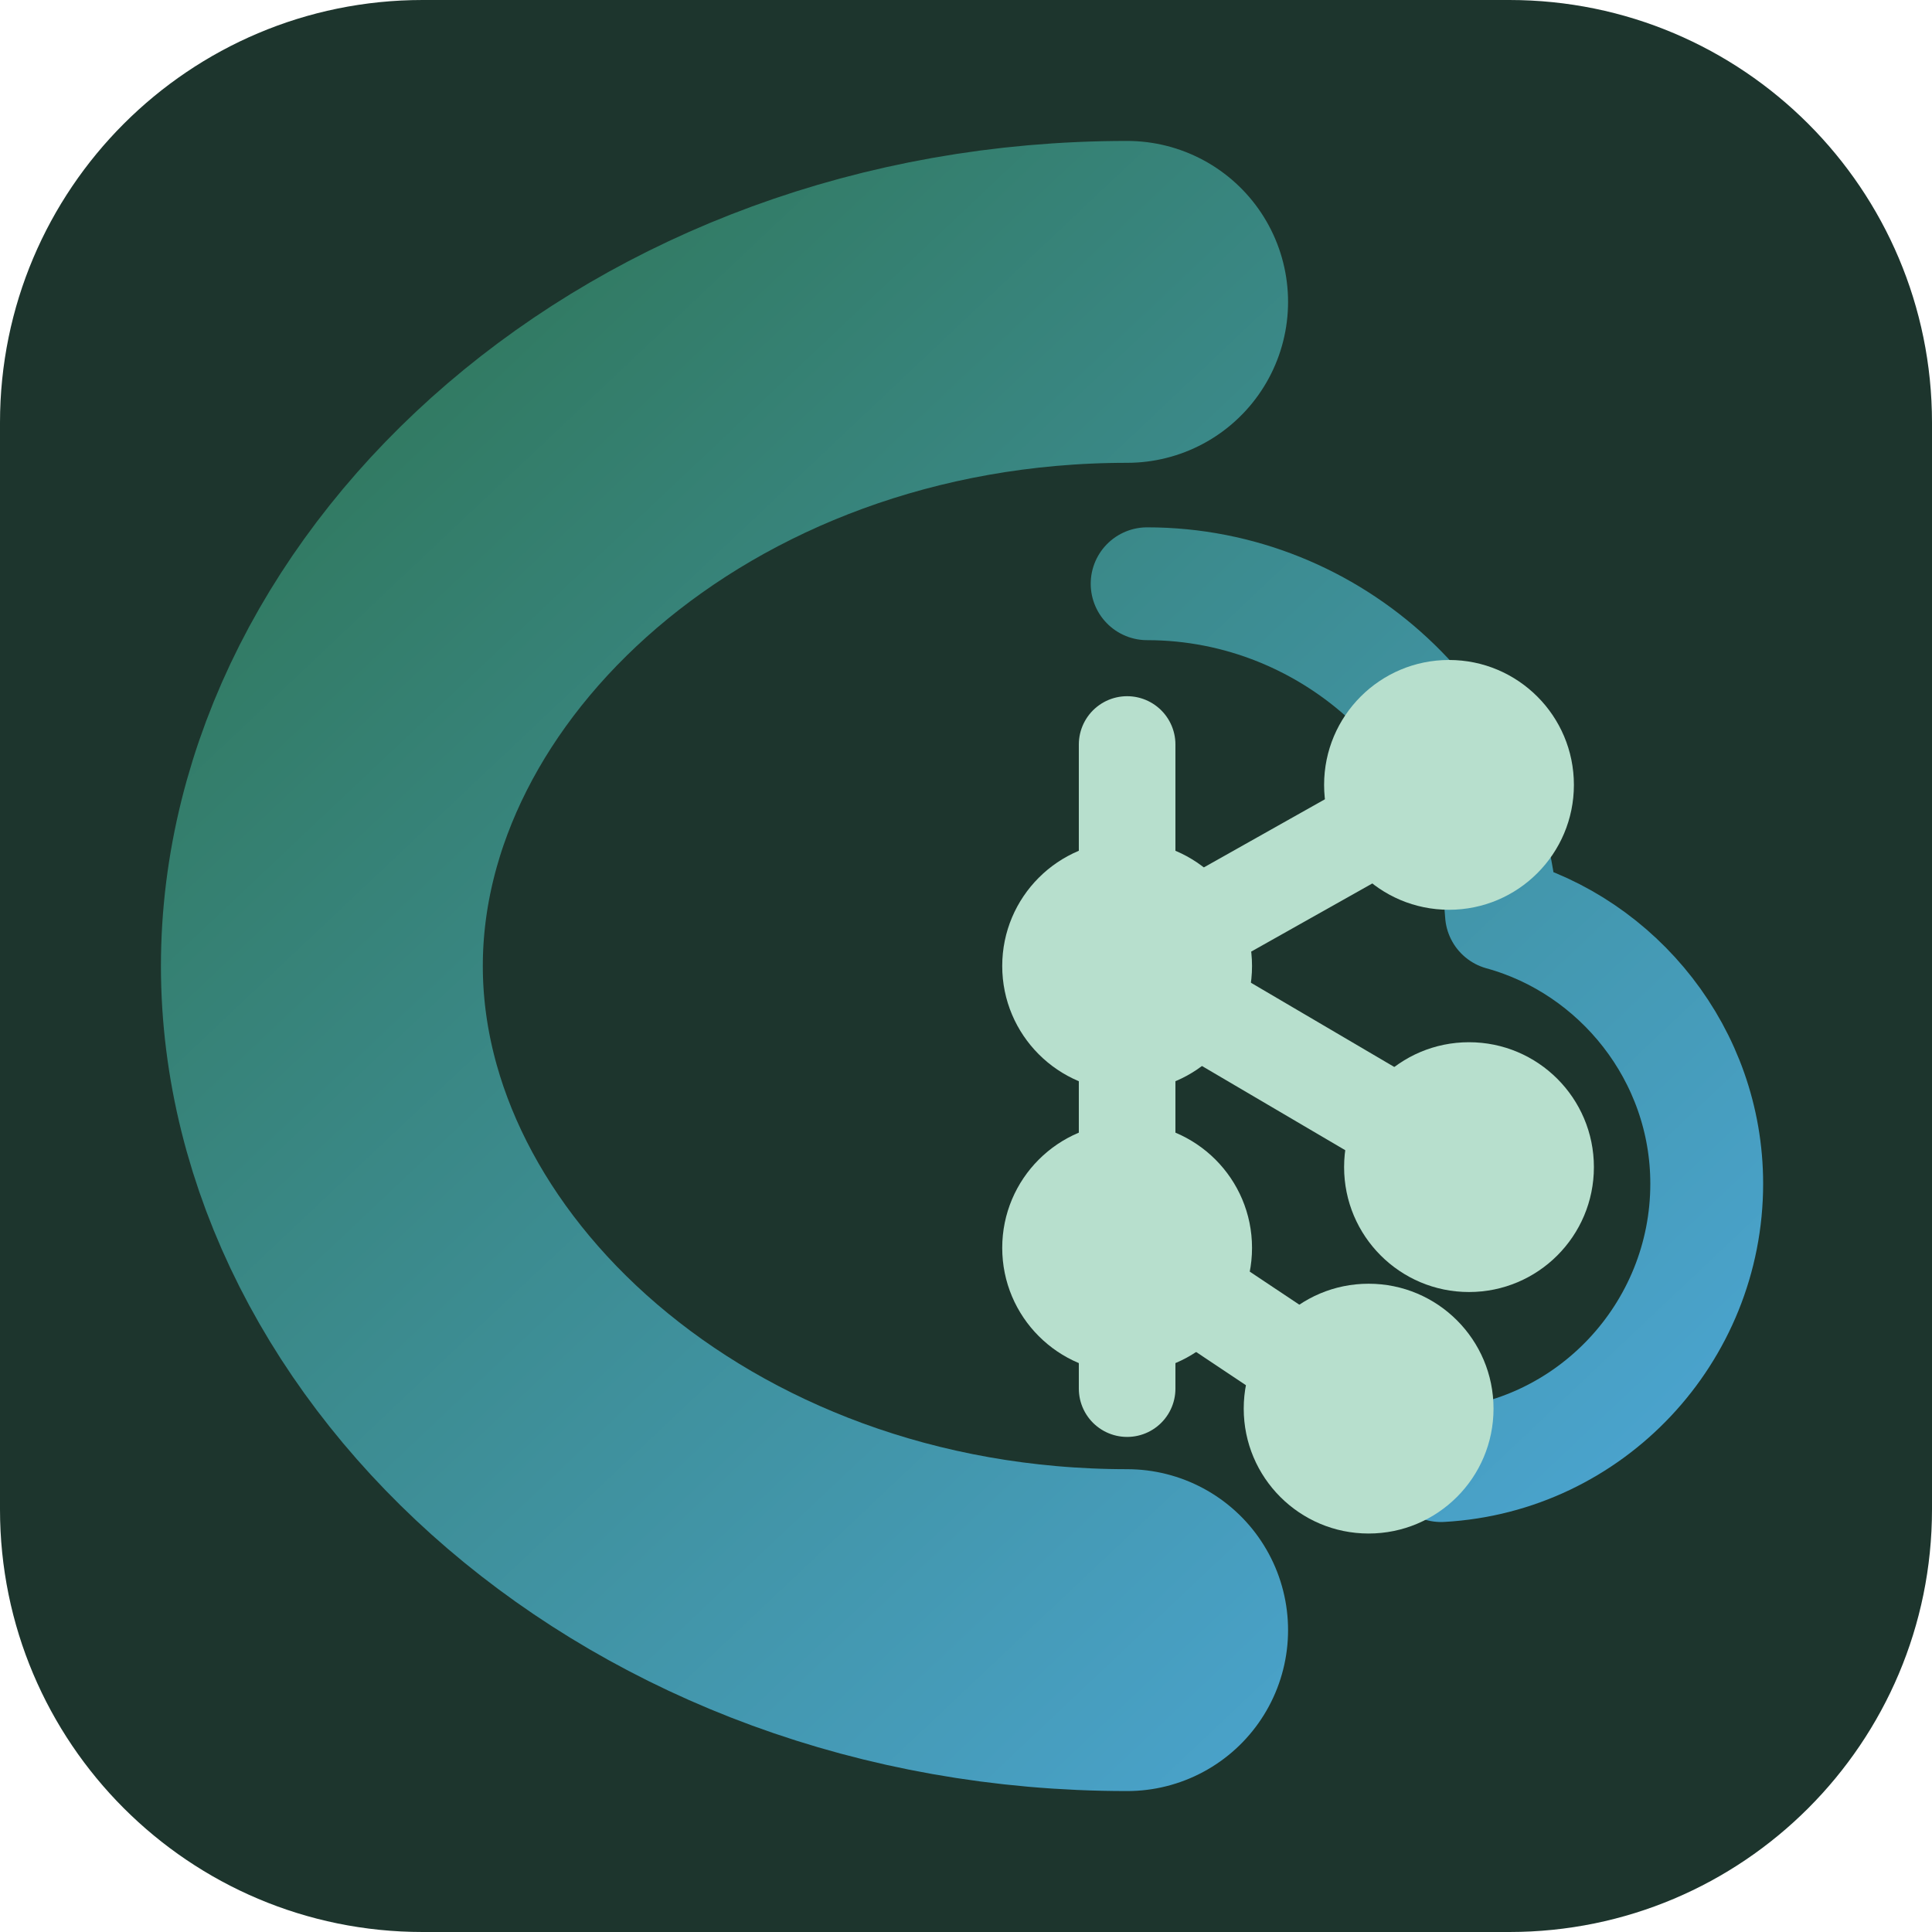
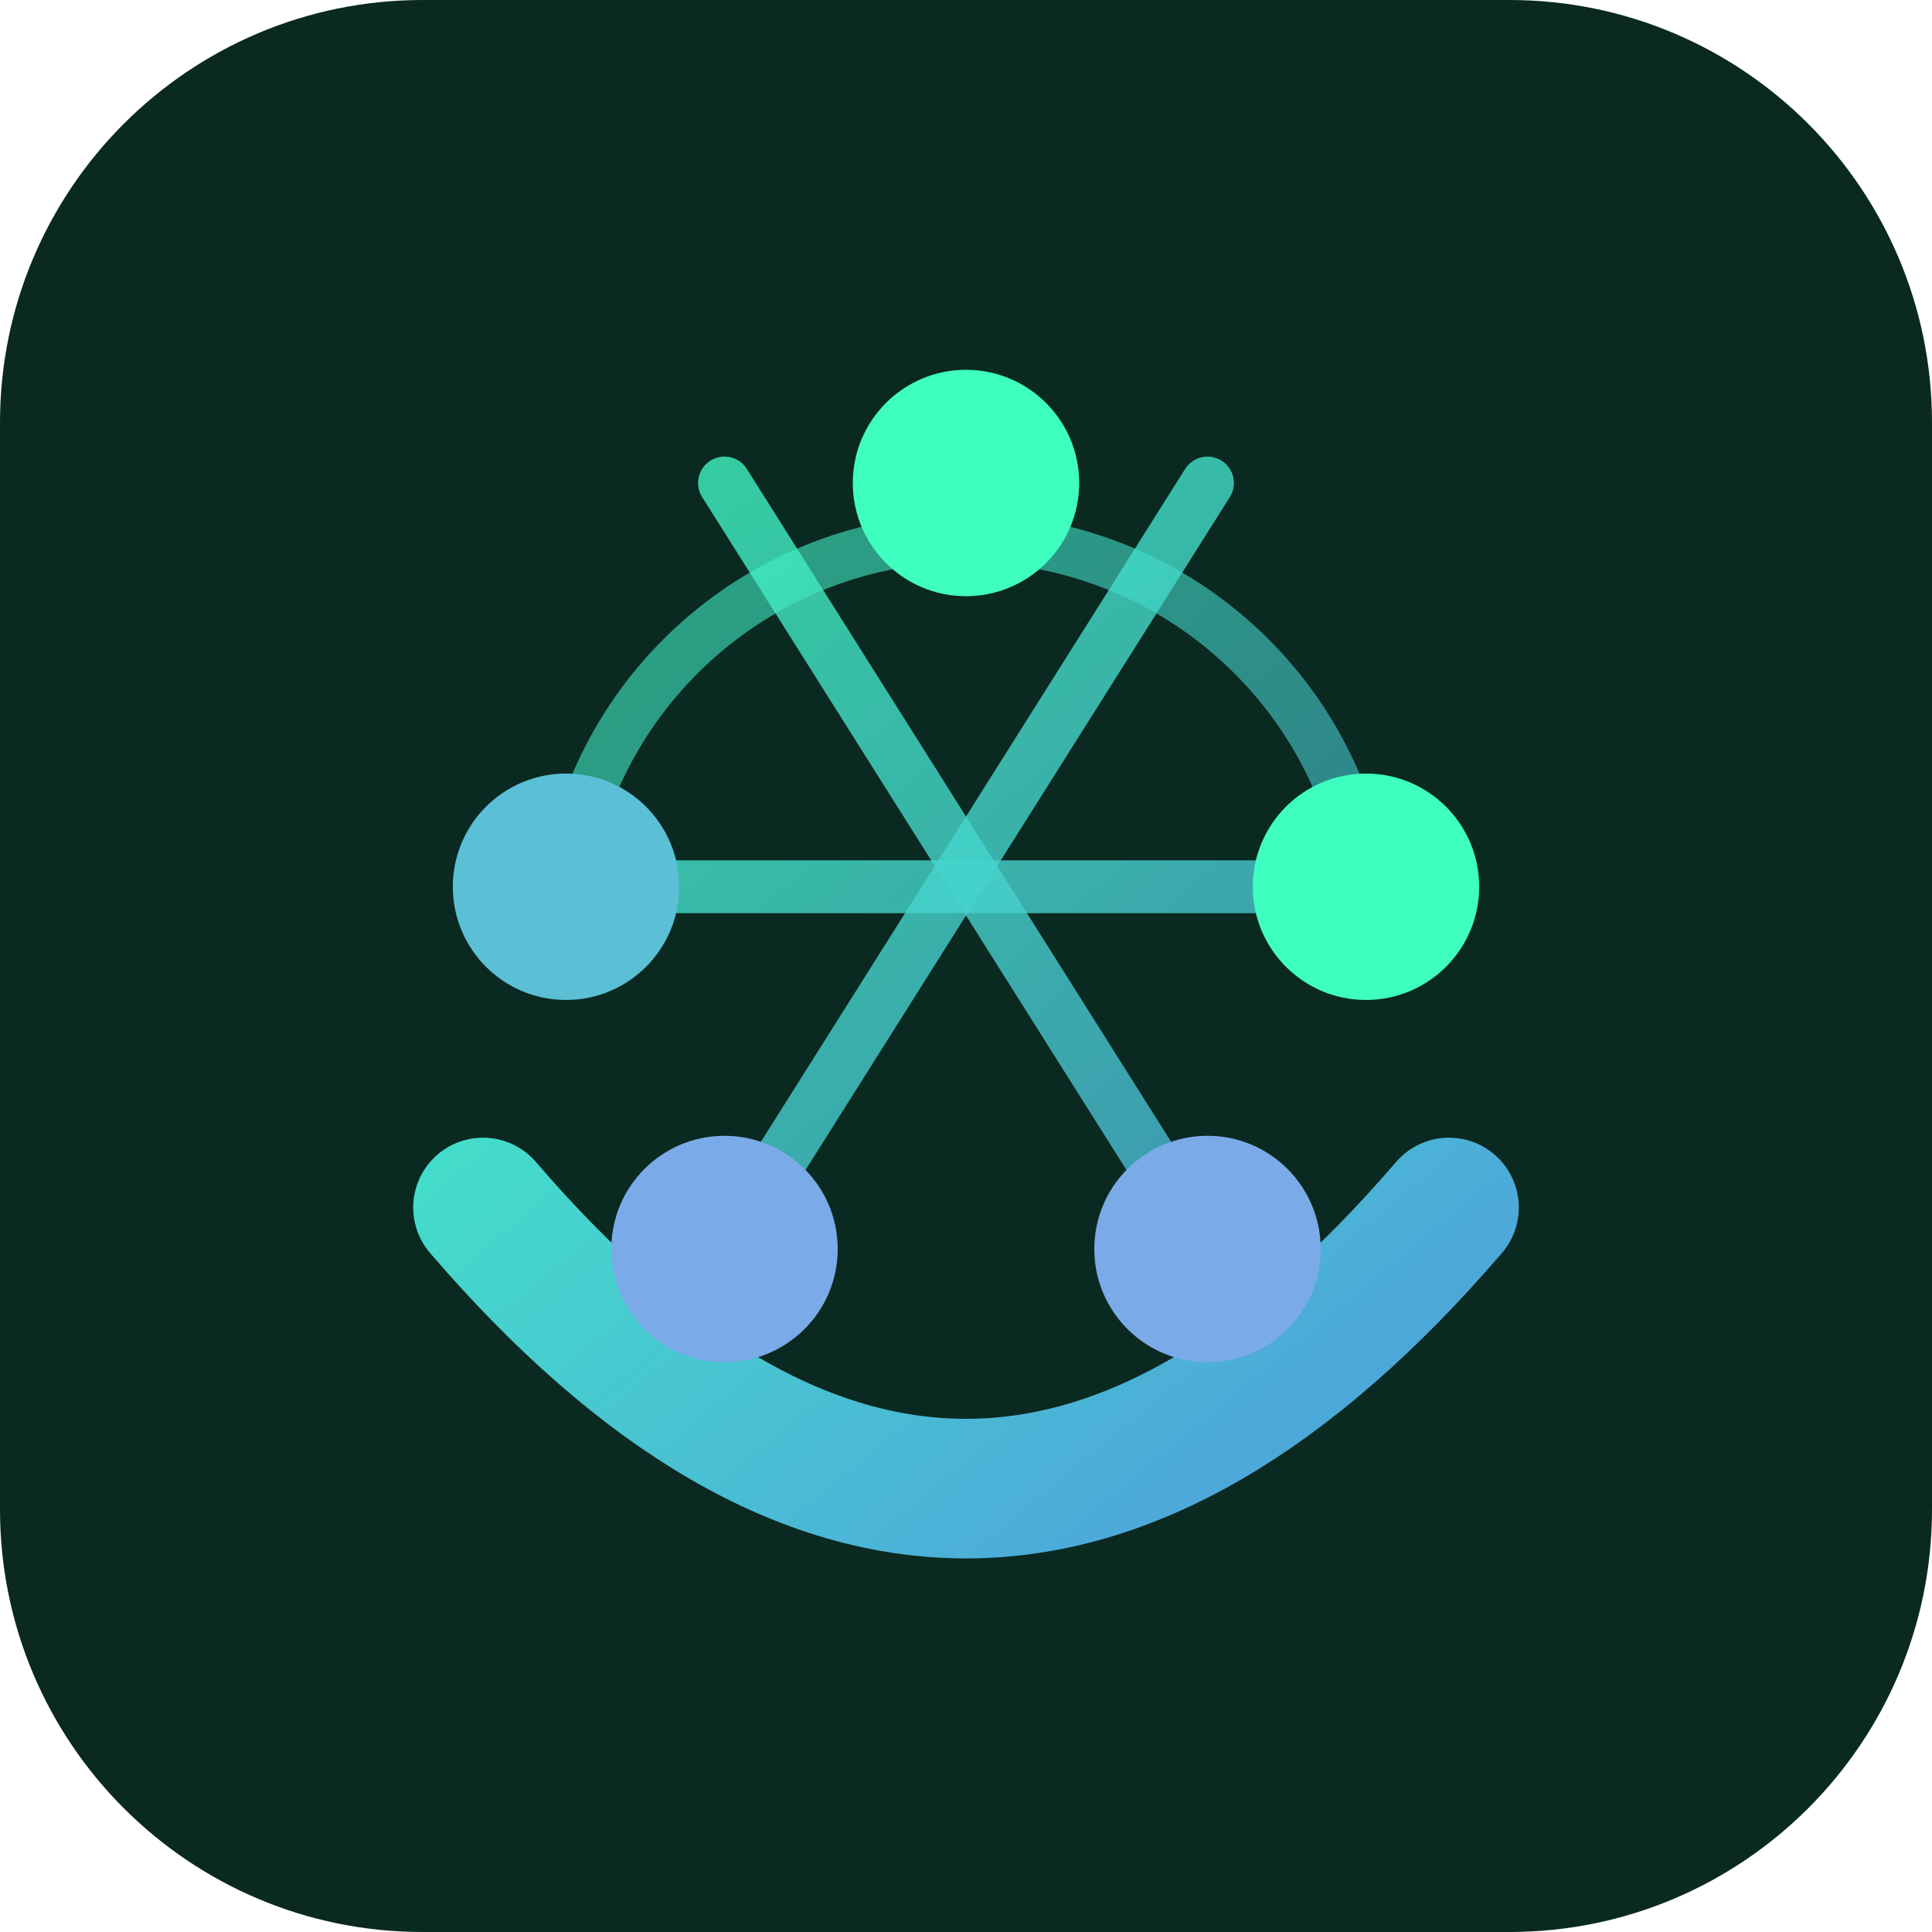
<svg xmlns="http://www.w3.org/2000/svg" viewBox="0 0 512 512" fill="none">
-   <rect width="512" height="512" rx="112" fill="#1D352D" />
+   <rect width="512" height="512" rx="112" fill="#0A2920" />
  <defs>
-     <linearGradient id="cognia-pwa-512" x1="85.3" y1="64" x2="448" y2="448" gradientUnits="userSpaceOnUse">
-       <stop stop-color="#2F7657" />
+     <linearGradient id="net-g" x1="150" y1="107" x2="362" y2="362" gradientUnits="userSpaceOnUse">
+       <stop stop-color="#3EFFC0" />
      <stop offset="1" stop-color="#4DA8DA" />
    </linearGradient>
  </defs>
-   <path d="M298.7 80C177 80 85.3 165.3 85.3 256S177 432 298.7 432" fill="none" stroke="url(#cognia-pwa-512)" stroke-width="85.3" stroke-linecap="round" />
-   <path d="M304 154.7c49.1 0 90.7 38.4 93.9 87.5 30.9 8.5 54.4 37.3 54.4 71.5 0 39.5-30.9 72.5-70.4 74.7" fill="none" stroke="url(#cognia-pwa-512)" stroke-width="29.9" stroke-linecap="round" stroke-linejoin="round" />
-   <path d="M298.7 197.3V368M298.7 256l85.3-48M298.7 256l90.7 53.3M298.7 330.7l64 42.7" fill="none" stroke="#B7DFCD" stroke-width="25.6" stroke-linecap="round" />
-   <circle cx="298.7" cy="256" r="33.1" fill="#B7DFCD" />
-   <circle cx="384" cy="208" r="33.1" fill="#B7DFCD" />
-   <circle cx="389.3" cy="309.3" r="33.1" fill="#B7DFCD" />
-   <circle cx="362.7" cy="373.3" r="33.1" fill="#B7DFCD" />
-   <circle cx="298.7" cy="330.7" r="33.1" fill="#B7DFCD" />
+   <path d="M128 320 Q256 469 384 320" stroke="url(#net-g)" stroke-width="37" stroke-linecap="round" />
+   <path d="M150 235 A107 107 0 0 1 362 235" stroke="url(#net-g)" stroke-width="12.8" fill="none" opacity="0.6" />
+   <line x1="192" y1="331" x2="320" y2="128" stroke="url(#net-g)" stroke-width="14" stroke-linecap="round" opacity="0.8" />
+   <line x1="320" y1="331" x2="192" y2="128" stroke="url(#net-g)" stroke-width="14" stroke-linecap="round" opacity="0.8" />
+   <line x1="150" y1="235" x2="362" y2="235" stroke="url(#net-g)" stroke-width="14" stroke-linecap="round" opacity="0.8" />
+   <circle cx="256" cy="128" r="30" fill="#3EFFC0" />
+   <circle cx="150" cy="235" r="30" fill="#5BBFD6" />
+   <circle cx="362" cy="235" r="30" fill="#3EFFC0" />
+   <circle cx="192" cy="331" r="30" fill="#7BAAE8" />
+   <circle cx="320" cy="331" r="30" fill="#7BAAE8" />
</svg>
